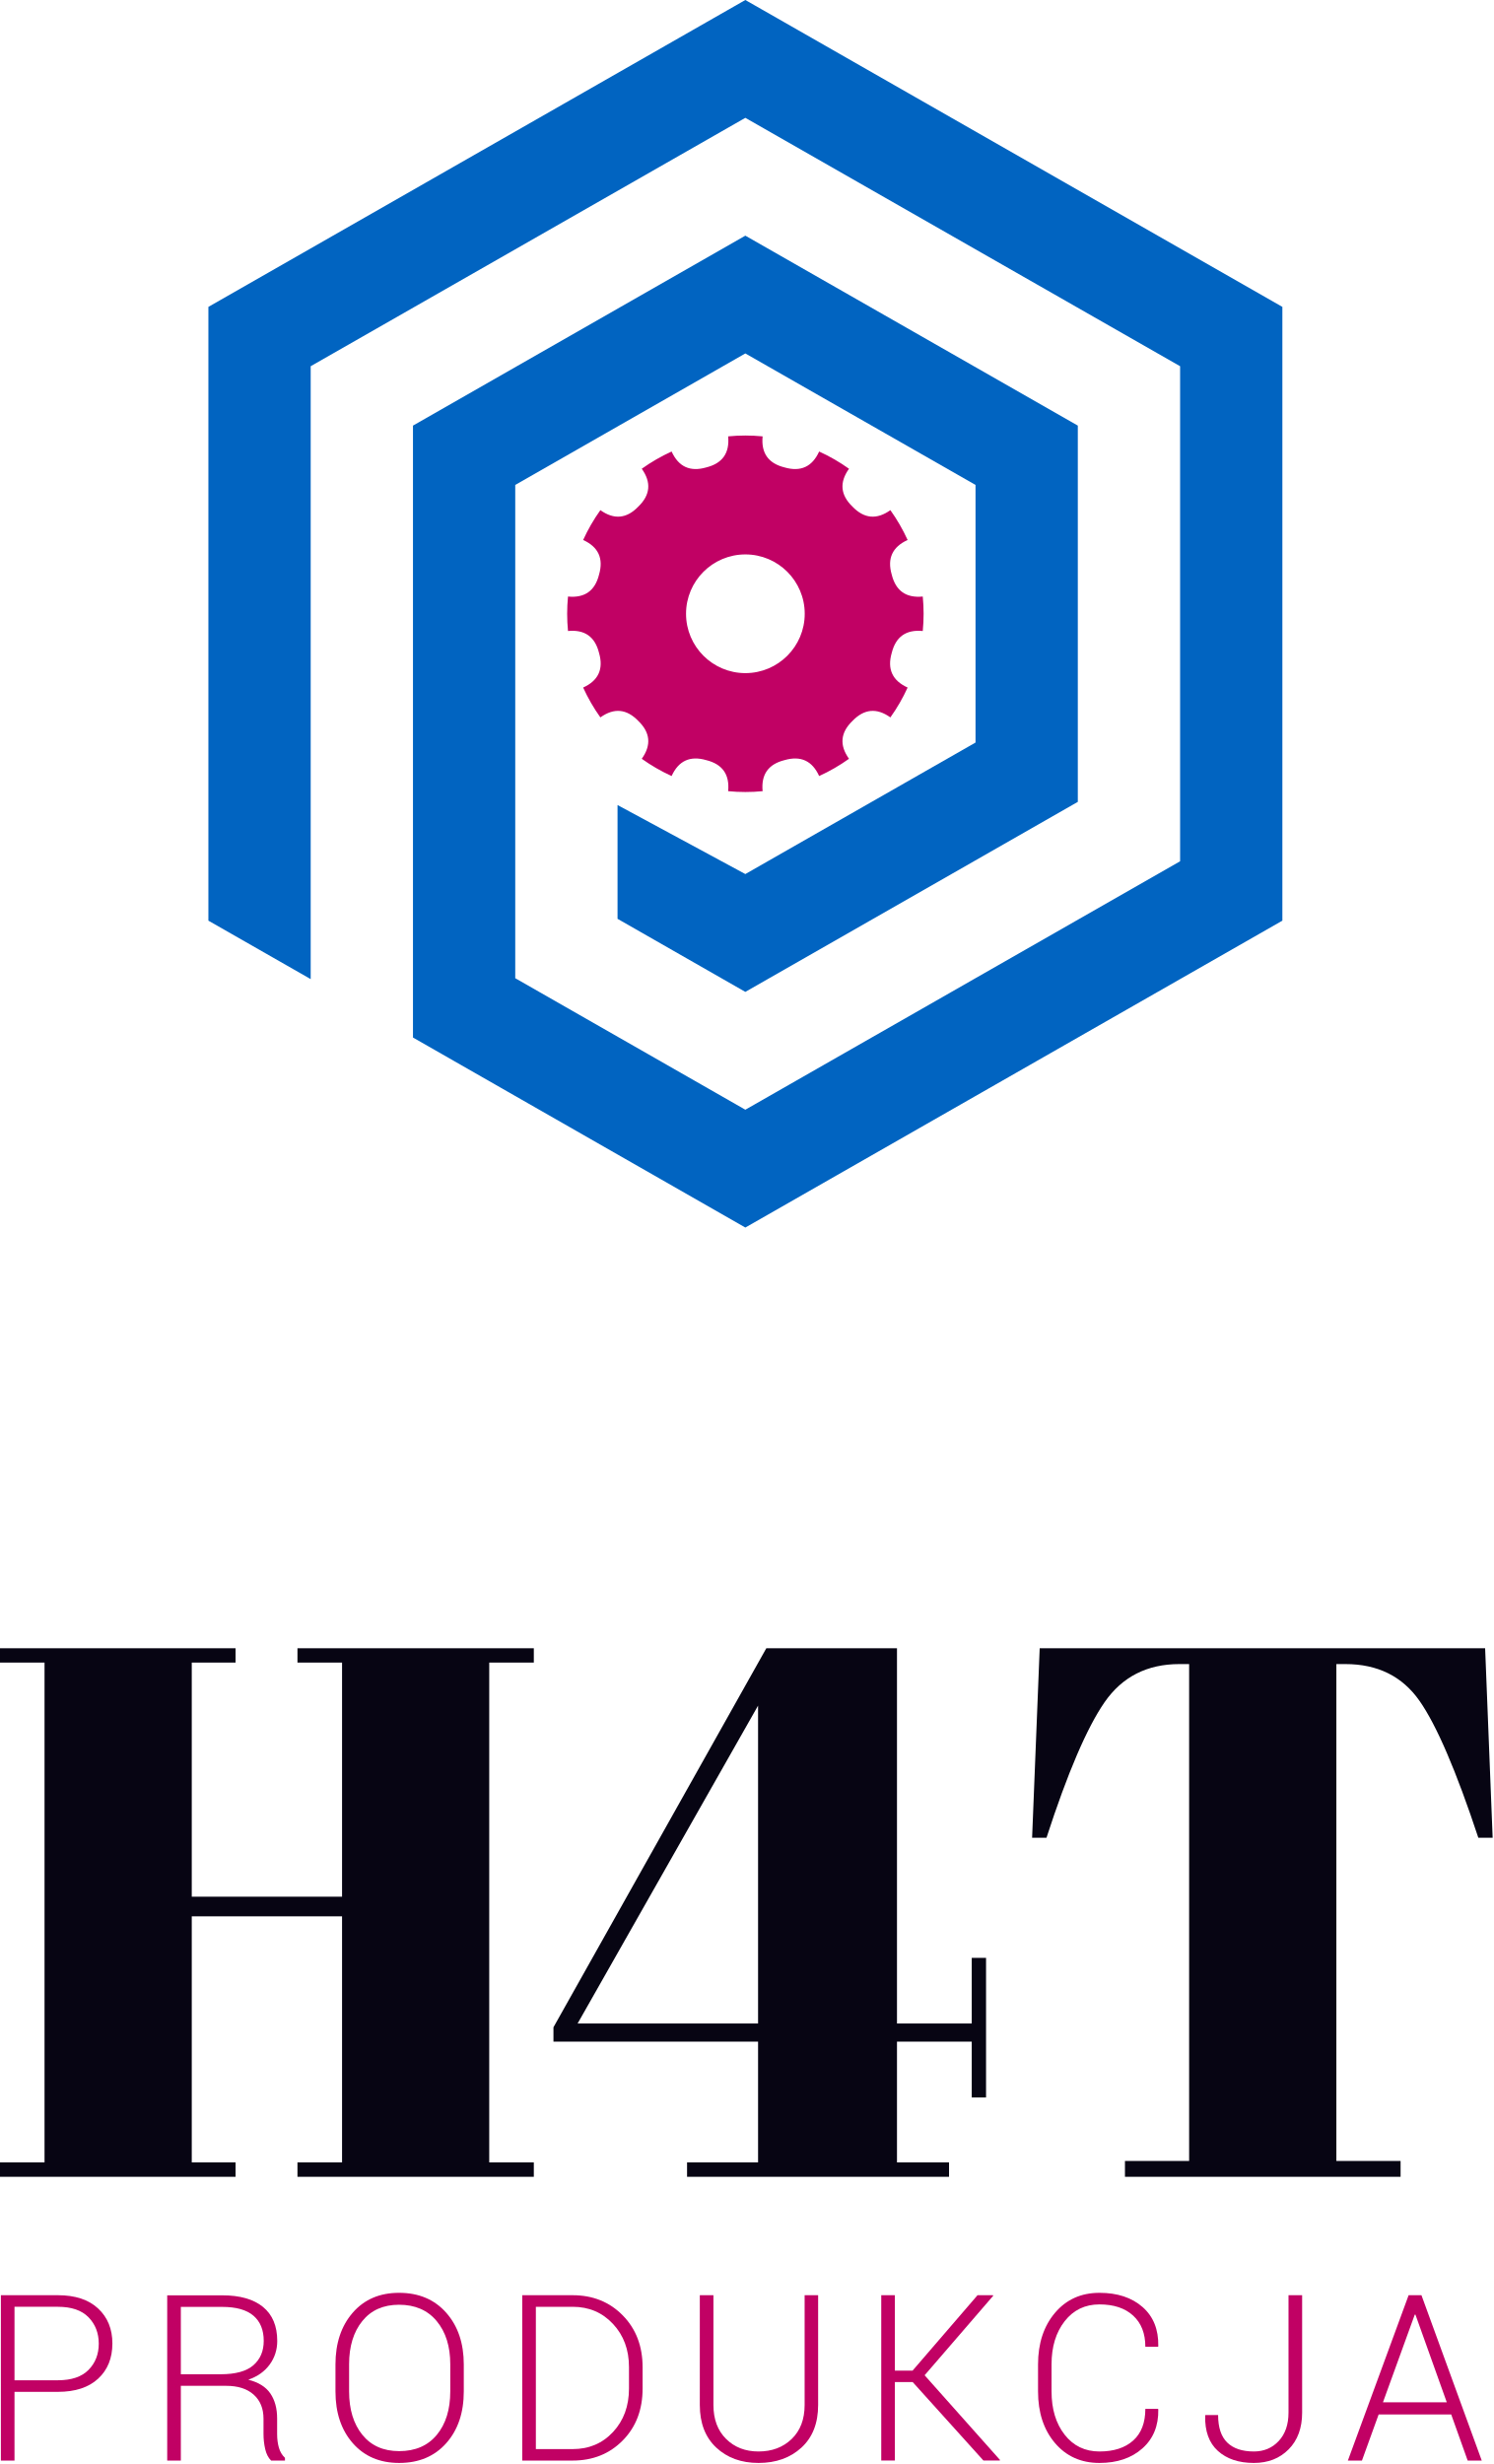
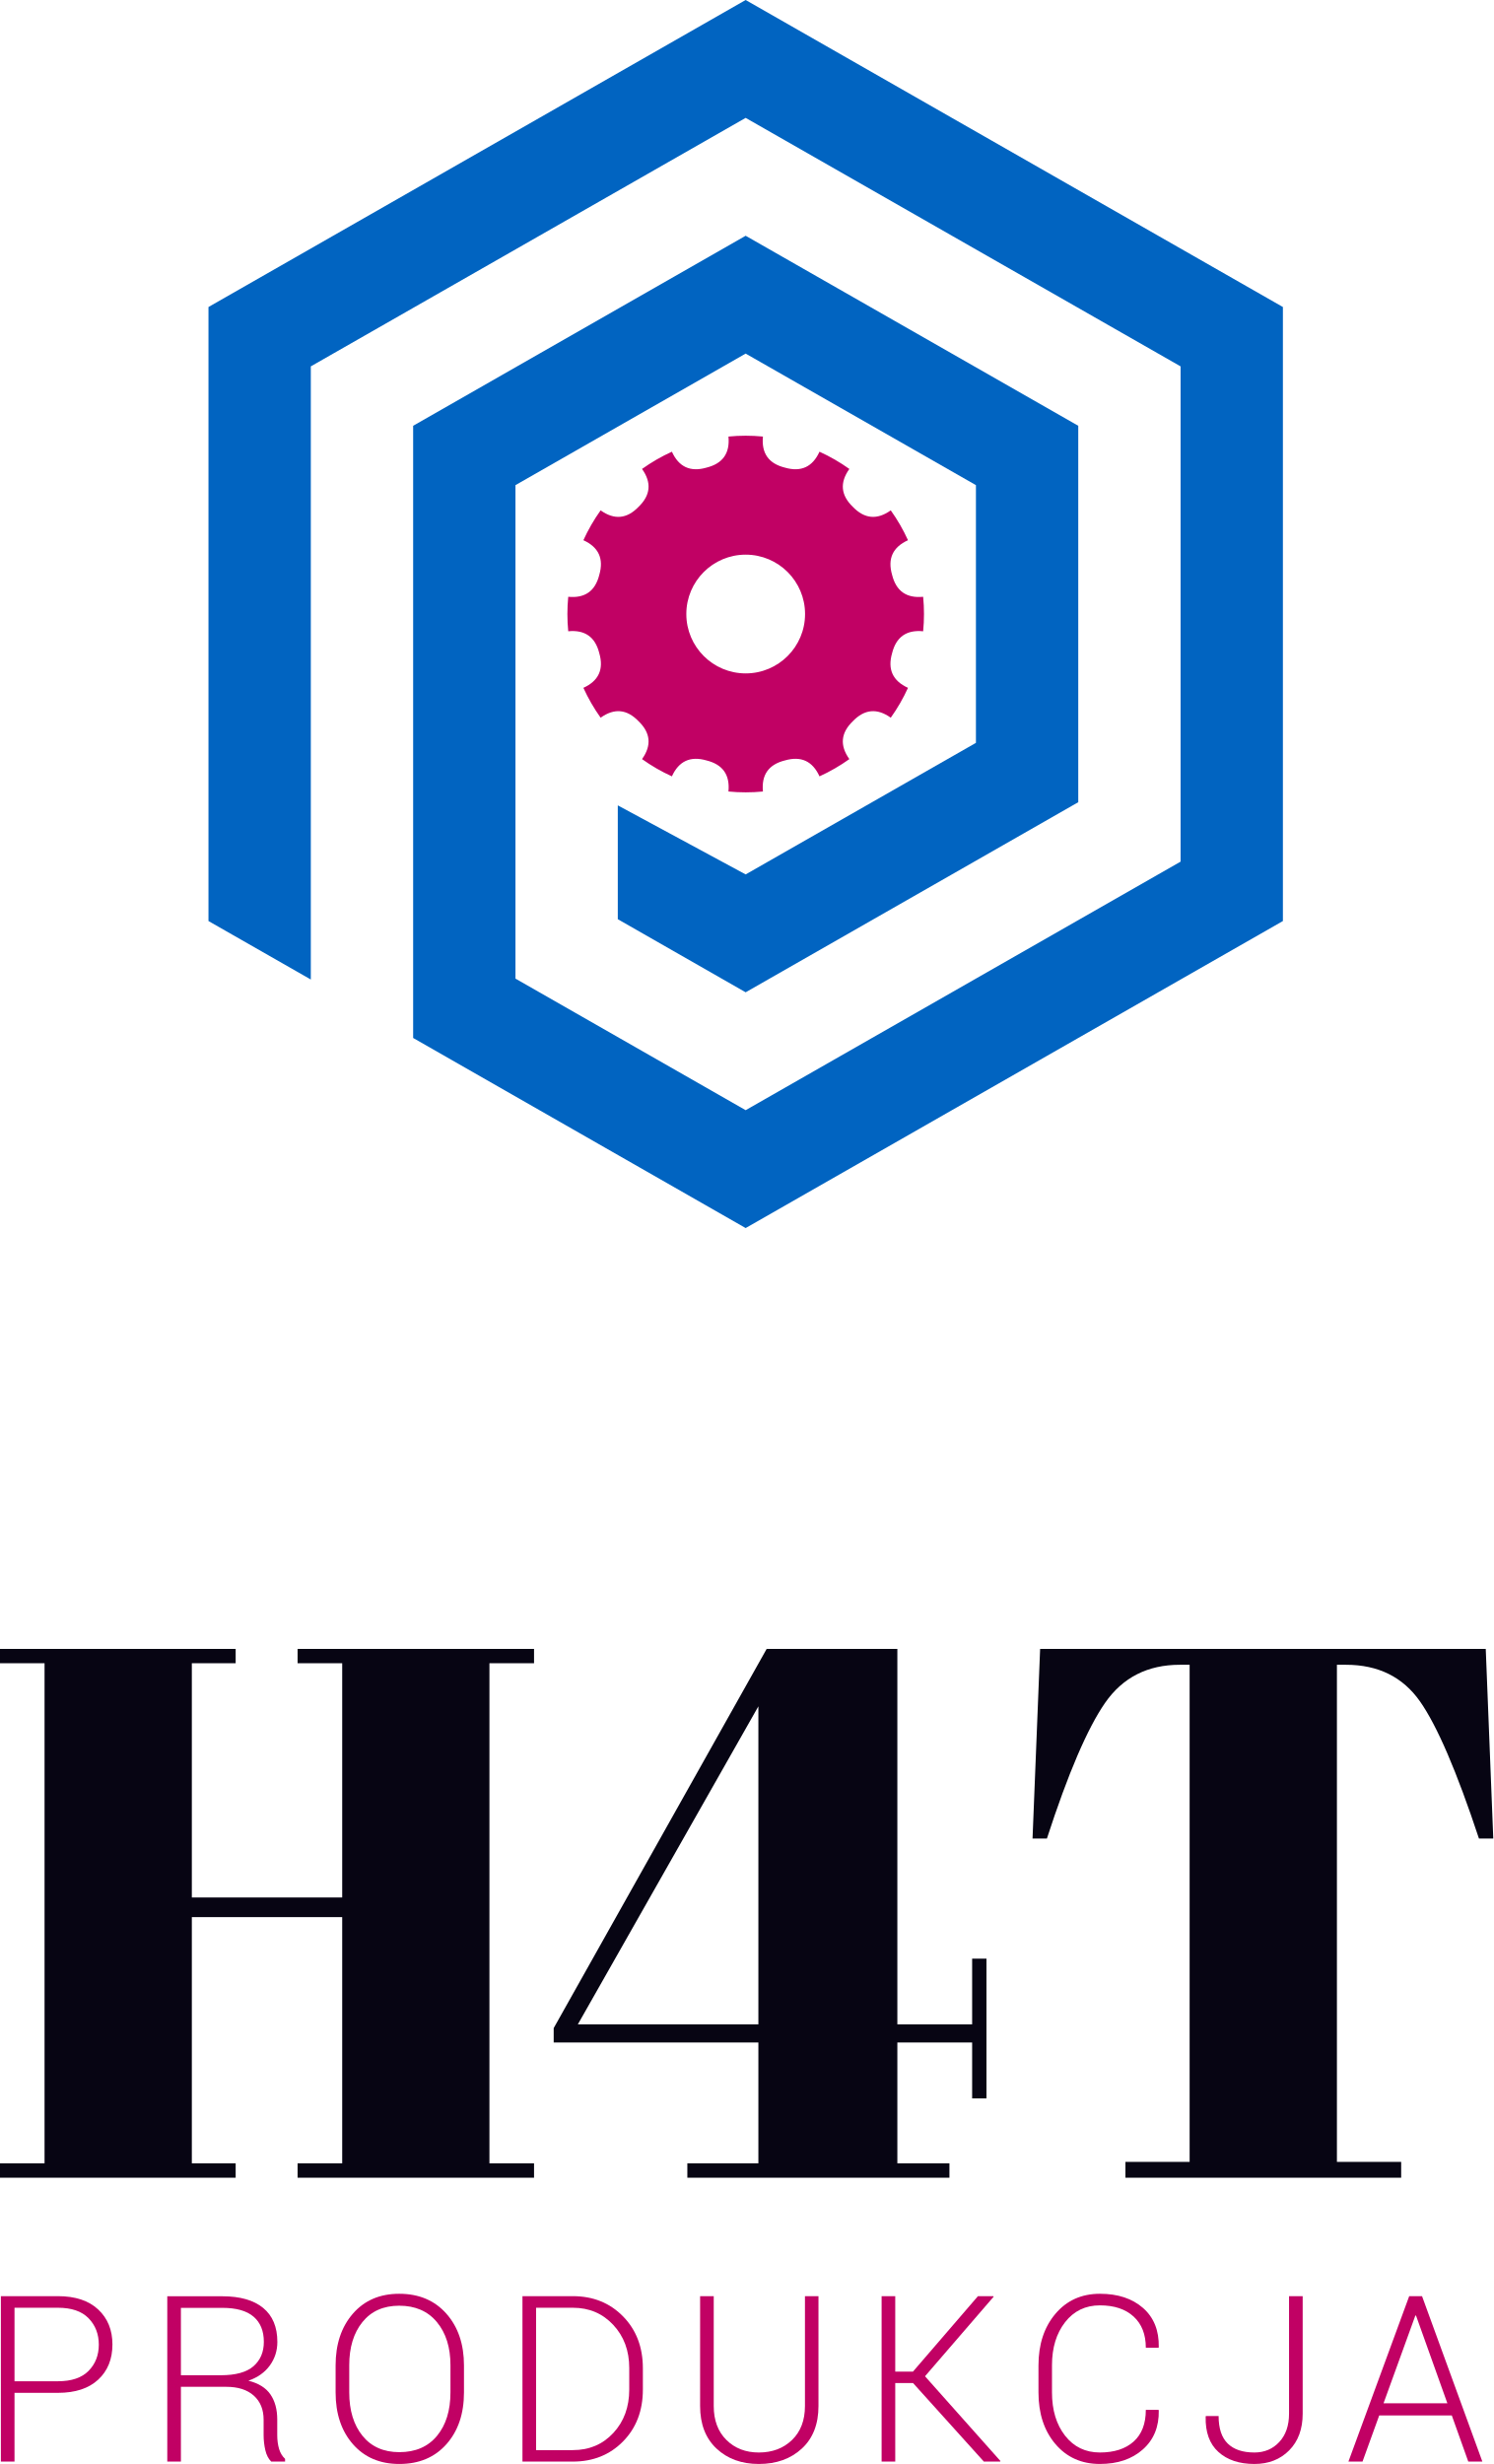
- <svg xmlns="http://www.w3.org/2000/svg" width="100%" height="100%" viewBox="0 0 886 1462" version="1.1" xml:space="preserve" style="fill-rule:evenodd;clip-rule:evenodd;stroke-linejoin:round;stroke-miterlimit:2;">
-   <path d="M0,977.972l0,8.494l26.425,0l0,296.595l-26.425,-0l0,8.53l139.785,0l0,-8.53l-25.989,-0l-0,-146.029l89.185,0l-0,146.029l-26.462,-0l0,8.53l140.257,0l0,-8.53l-26.461,-0l0,-296.595l26.461,0l0,-8.494l-140.257,0l0,8.494l26.462,0l-0,138.914l-89.185,0l-0,-138.914l25.989,0l0,-8.494l-139.785,0Zm407.705,313.619l155.466,0l0,-8.53l-30.89,-0l-0,-71.653l44.357,-0l0,33.14l8.495,0l-0,-82.869l-8.495,-0l0,38.948l-44.357,0l-0,-222.655l-77.534,0l-126.319,224.906l0,8.53l121.418,-0l0,71.653l-42.141,-0l-0,8.53Zm-64.938,-90.964l107.079,-188.607l0,188.607l-107.079,0Zm538.524,-222.655l-264.326,0l-4.501,112.452l8.532,0c12.52,-38.548 24.03,-65.337 34.481,-80.437c10.453,-15.063 25.226,-22.614 44.359,-22.614l5.807,0l0,294.817l-38.079,-0l0,9.401l163.561,0l0,-9.401l-38.11,-0l0,-294.817l5.368,0c19.133,0 33.758,7.26 43.924,21.743c10.162,14.483 21.814,41.598 34.953,81.308l8.495,0l-4.464,-112.452Z" style="fill:#070513;fill-rule:nonzero;" />
+ <svg xmlns="http://www.w3.org/2000/svg" width="100%" height="100%" viewBox="0 0 1427 2354" version="1.1" xml:space="preserve" style="fill-rule:evenodd;clip-rule:evenodd;stroke-linejoin:round;stroke-miterlimit:2;">
+   <path d="M0,1575.31l0,13.682l42.565,-0l0,477.753l-42.565,-0l0,13.741l225.166,-0l-0,-13.741l-41.865,-0l0,-235.222l143.66,-0l-0,235.222l-42.625,-0l-0,13.741l225.926,-0l-0,-13.741l-42.624,-0l-0,-477.753l42.624,-0l-0,-13.682l-225.926,-0l-0,13.682l42.625,-0l-0,223.762l-143.66,-0l0,-223.762l41.865,-0l-0,-13.682l-225.166,-0Zm656.728,505.176l250.425,-0l-0,-13.741l-49.759,-0l0,-115.418l71.451,-0l0,53.382l13.684,0l-0,-133.486l-13.684,0l0,62.738l-71.451,0l0,-358.651l-124.889,-0l-203.475,362.276l-0,13.741l195.58,-0l0,115.418l-67.882,-0l0,13.741Zm-104.602,-146.525l172.484,-303.807l0,303.807l-172.484,0Zm867.453,-358.651l-425.775,-0l-7.251,181.137l13.744,-0c20.166,-62.094 38.707,-105.245 55.542,-129.567c16.836,-24.265 40.634,-36.427 71.452,-36.427l9.355,0l-0,474.889l-61.338,-0l0,15.144l263.464,-0l0,-15.144l-61.388,-0l0,-474.889l8.648,0c30.818,0 54.375,11.694 70.752,35.024c16.367,23.329 35.137,67.005 56.301,130.97l13.684,-0l-7.19,-181.137Z" style="fill:#070513;fill-rule:nonzero;" />
  <g>
-     <path d="M8.608,1419.19l-0,40.767l-8.086,0l-0,-98.109l33.826,-0c10.287,-0 18.249,2.628 23.887,7.883c5.638,5.256 8.457,12.174 8.457,20.754c-0,8.715 -2.819,15.678 -8.457,20.889c-5.638,5.211 -13.6,7.816 -23.887,7.816l-25.74,0Zm-0,-6.873l25.74,0c8.086,0 14.15,-2.055 18.193,-6.165c4.043,-4.111 6.065,-9.288 6.065,-15.532c-0,-6.289 -2.022,-11.511 -6.065,-15.666c-4.043,-4.156 -10.107,-6.233 -18.193,-6.233l-25.74,-0l-0,43.596Z" style="fill:#c10164;fill-rule:nonzero;" />
-     <path d="M107.31,1415.62l0,44.338l-8.086,0l0,-98.042l32.681,0c10.511,0 18.575,2.302 24.19,6.907c5.615,4.604 8.423,11.331 8.423,20.181c0,5.211 -1.494,9.871 -4.481,13.982c-2.987,4.11 -7.221,7.109 -12.702,8.995c6.065,1.528 10.434,4.257 13.106,8.187c2.673,3.931 4.01,8.861 4.01,14.791l-0,9.231c-0,3.055 0.359,5.795 1.078,8.221c0.719,2.426 1.909,4.402 3.571,5.93l0,1.617l-8.221,0c-1.662,-1.617 -2.83,-3.886 -3.504,-6.806c-0.673,-2.92 -1.01,-5.952 -1.01,-9.096l-0,-8.962c-0,-6.02 -1.943,-10.77 -5.829,-14.252c-3.886,-3.481 -9.31,-5.222 -16.273,-5.222l-26.953,0Zm0,-6.873l23.651,0c8.85,0 15.319,-1.786 19.407,-5.357c4.088,-3.571 6.131,-8.389 6.131,-14.453c0,-6.469 -2.032,-11.444 -6.098,-14.926c-4.065,-3.481 -10.231,-5.222 -18.496,-5.222l-24.595,0l0,39.958Z" style="fill:#c10164;fill-rule:nonzero;" />
-     <path d="M275.215,1418.92c-0,12.668 -3.471,22.91 -10.411,30.726c-6.941,7.817 -16.251,11.725 -27.93,11.725c-11.5,0 -20.676,-3.908 -27.526,-11.725c-6.851,-7.816 -10.276,-18.058 -10.276,-30.726l-0,-15.97c-0,-12.623 3.414,-22.865 10.242,-30.726c6.828,-7.862 15.992,-11.792 27.492,-11.792c11.68,-0 21.001,3.93 27.964,11.792c6.963,7.861 10.445,18.103 10.445,30.726l-0,15.97Zm-8.019,-16.105c-0,-10.601 -2.684,-19.136 -8.052,-25.605c-5.368,-6.469 -12.814,-9.703 -22.338,-9.703c-9.343,-0 -16.621,3.234 -21.832,9.703c-5.211,6.469 -7.816,15.004 -7.816,25.605l-0,16.105c-0,10.691 2.617,19.271 7.85,25.74c5.233,6.469 12.522,9.703 21.866,9.703c9.568,0 17.014,-3.223 22.337,-9.669c5.323,-6.446 7.985,-15.038 7.985,-25.774l-0,-16.105Z" style="fill:#c10164;fill-rule:nonzero;" />
-     <path d="M309.903,1459.96l0,-98.109l29.918,-0c11.994,-0 21.911,3.998 29.75,11.994c7.839,7.996 11.758,18.261 11.758,30.794l-0,12.6c-0,12.534 -3.919,22.787 -11.758,30.761c-7.839,7.973 -17.756,11.96 -29.75,11.96l-29.918,0Zm8.086,-91.236l0,84.43l21.832,0c9.703,0 17.699,-3.391 23.988,-10.174c6.29,-6.784 9.434,-15.364 9.434,-25.741l0,-12.802c0,-10.243 -3.156,-18.755 -9.467,-25.539c-6.312,-6.783 -14.297,-10.174 -23.955,-10.174l-21.832,-0Z" style="fill:#c10164;fill-rule:nonzero;" />
-     <path d="M485.489,1361.85l0,65.159c0,10.781 -3.301,19.204 -9.905,25.268c-6.603,6.065 -15.094,9.097 -25.471,9.097c-10.242,0 -18.609,-3.043 -25.1,-9.13c-6.491,-6.087 -9.737,-14.499 -9.737,-25.235l0,-65.159l8.086,-0l0,65.159c0,8.445 2.505,15.15 7.514,20.114c5.008,4.963 11.421,7.445 19.237,7.445c7.996,0 14.555,-2.47 19.676,-7.412c5.121,-4.941 7.682,-11.657 7.682,-20.147l-0,-65.159l8.018,-0Z" style="fill:#c10164;fill-rule:nonzero;" />
-     <path d="M541.606,1413.39l-10.579,0l-0,46.562l-8.086,0l-0,-98.109l8.086,-0l-0,44.742l10.511,-0l38.543,-44.742l9.164,-0l0.135,0.337l-40.699,47.168l44.742,50.267l-0.135,0.337l-9.703,0l-41.979,-46.562Z" style="fill:#c10164;fill-rule:nonzero;" />
-     <path d="M687.207,1429.3l0.134,0.404c0.18,9.613 -2.965,17.295 -9.433,23.045c-6.469,5.75 -14.959,8.625 -25.471,8.625c-10.916,0 -19.721,-3.942 -26.414,-11.826c-6.693,-7.883 -10.04,-18.092 -10.04,-30.625l-0,-15.97c-0,-12.488 3.347,-22.697 10.04,-30.625c6.693,-7.929 15.498,-11.893 26.414,-11.893c10.646,-0 19.17,2.807 25.572,8.422c6.401,5.616 9.512,13.342 9.332,23.18l-0.134,0.404l-7.547,0c-0,-7.906 -2.415,-14.071 -7.244,-18.496c-4.829,-4.425 -11.489,-6.637 -19.979,-6.637c-8.58,-0 -15.464,3.324 -20.653,9.972c-5.188,6.649 -7.783,15.161 -7.783,25.538l0,16.105c0,10.512 2.595,19.08 7.783,25.706c5.189,6.626 12.073,9.939 20.653,9.939c8.49,0 15.15,-2.156 19.979,-6.468c4.829,-4.313 7.244,-10.579 7.244,-18.8l7.547,-0Z" style="fill:#c10164;fill-rule:nonzero;" />
-     <path d="M764.616,1361.85l8.086,-0l-0,69.673c-0,9.12 -2.662,16.374 -7.985,21.765c-5.323,5.391 -12.208,8.086 -20.653,8.086c-8.984,0 -16.104,-2.381 -21.36,-7.143c-5.256,-4.761 -7.772,-11.724 -7.547,-20.888l0.135,-0.404l7.547,-0c-0,7.367 1.808,12.813 5.424,16.34c3.616,3.526 8.883,5.289 15.801,5.289c5.975,0 10.894,-2.077 14.757,-6.233c3.863,-4.155 5.795,-9.759 5.795,-16.812l-0,-69.673Z" style="fill:#c10164;fill-rule:nonzero;" />
-     <path d="M861.162,1432.6l-43.058,-0l-9.905,27.357l-8.355,0l36.049,-98.109l7.615,-0l35.78,98.109l-8.355,0l-9.771,-27.357Zm-40.497,-7.21l37.869,-0l-18.598,-52.02l-0.404,0l-18.867,52.02Z" style="fill:#c10164;fill-rule:nonzero;" />
+     <path d="M13.865,2286.02l0,65.667l-13.025,-0l0,-158.034l54.487,-0c16.571,-0 29.397,4.233 38.478,12.699c9.081,8.466 13.622,19.61 13.622,33.43c-0,14.038 -4.541,25.254 -13.622,33.648c-9.081,8.393 -21.907,12.59 -38.478,12.59l-41.462,0Zm0,-11.071l41.462,0c13.025,0 22.794,-3.31 29.306,-9.931c6.513,-6.621 9.769,-14.961 9.769,-25.019c-0,-10.13 -3.256,-18.542 -9.769,-25.235c-6.512,-6.693 -16.281,-10.04 -29.306,-10.04l-41.462,-0l0,70.225Z" style="fill:#c10164;fill-rule:nonzero;" />
+     <path d="M172.854,2280.27l0,71.419l-13.024,-0l-0,-157.926l52.641,0c16.933,0 29.921,3.709 38.966,11.126c9.045,7.417 13.568,18.252 13.568,32.507c-0,8.394 -2.406,15.901 -7.218,22.522c-4.812,6.621 -11.632,11.451 -20.46,14.49c9.769,2.461 16.806,6.857 21.111,13.188c4.305,6.332 6.458,14.273 6.458,23.825l0,14.87c0,4.92 0.579,9.334 1.737,13.241c1.158,3.908 3.075,7.092 5.752,9.552l0,2.605l-13.241,-0c-2.678,-2.605 -4.559,-6.259 -5.644,-10.963c-1.086,-4.703 -1.629,-9.587 -1.629,-14.653l0,-14.435c0,-9.697 -3.129,-17.349 -9.388,-22.957c-6.259,-5.607 -14.997,-8.411 -26.213,-8.411l-43.416,-0Zm0,-11.071l38.098,-0c14.255,-0 24.675,-2.877 31.259,-8.629c6.585,-5.753 9.877,-13.514 9.877,-23.282c0,-10.42 -3.274,-18.434 -9.822,-24.042c-6.549,-5.608 -16.48,-8.412 -29.795,-8.412l-39.617,0l0,64.365Z" style="fill:#c10164;fill-rule:nonzero;" />
+     <path d="M443.314,2285.59c0,20.406 -5.59,36.904 -16.769,49.494c-11.18,12.591 -26.177,18.886 -44.99,18.886c-18.524,0 -33.304,-6.295 -44.339,-18.886c-11.035,-12.59 -16.552,-29.088 -16.552,-49.494l-0,-25.724c-0,-20.333 5.499,-36.831 16.498,-49.494c10.999,-12.663 25.76,-18.995 44.284,-18.995c18.814,0 33.829,6.332 45.044,18.995c11.216,12.663 16.824,29.161 16.824,49.494l0,25.724Zm-12.916,-25.941c-0,-17.077 -4.324,-30.825 -12.971,-41.245c-8.647,-10.42 -20.64,-15.63 -35.981,-15.63c-15.051,0 -26.773,5.21 -35.167,15.63c-8.393,10.42 -12.59,24.168 -12.59,41.245l-0,25.941c-0,17.222 4.215,31.042 12.645,41.462c8.43,10.42 20.17,15.63 35.221,15.63c15.412,0 27.406,-5.192 35.981,-15.575c8.574,-10.384 12.862,-24.223 12.862,-41.517l-0,-25.941Z" style="fill:#c10164;fill-rule:nonzero;" />
+     <path d="M499.19,2351.69l0,-158.034l48.192,-0c19.32,-0 35.294,6.44 47.92,19.32c12.627,12.88 18.941,29.414 18.941,49.603l-0,20.297c-0,20.188 -6.314,36.704 -18.941,49.548c-12.626,12.844 -28.6,19.266 -47.92,19.266l-48.192,-0Zm13.025,-146.963l0,136l35.167,0c15.63,0 28.51,-5.463 38.64,-16.389c10.131,-10.927 15.196,-24.747 15.196,-41.462l-0,-20.623c-0,-16.498 -5.084,-30.21 -15.25,-41.137c-10.167,-10.926 -23.029,-16.389 -38.586,-16.389l-35.167,-0Z" style="fill:#c10164;fill-rule:nonzero;" />
+     <path d="M782.023,2193.66l0,104.958c0,17.366 -5.318,30.934 -15.955,40.702c-10.637,9.769 -24.313,14.653 -41.028,14.653c-16.498,0 -29.975,-4.902 -40.431,-14.707c-10.456,-9.805 -15.684,-23.354 -15.684,-40.648l-0,-104.958l13.025,-0l-0,104.958c-0,13.604 4.034,24.403 12.102,32.399c8.068,7.996 18.397,11.994 30.988,11.994c12.88,-0 23.445,-3.98 31.694,-11.94c8.249,-7.959 12.373,-18.777 12.373,-32.453l0,-104.958l12.916,-0Z" style="fill:#c10164;fill-rule:nonzero;" />
+     <path d="M872.415,2276.69l-17.04,-0l-0,75.001l-13.025,-0l-0,-158.034l13.025,-0l-0,72.07l16.932,0l62.085,-72.07l14.761,-0l0.217,0.543l-65.558,75.977l72.071,80.971l-0.217,0.543l-15.63,-0l-67.621,-75.001Z" style="fill:#c10164;fill-rule:nonzero;" />
+     <path d="M1106.95,2302.3l0.217,0.651c0.29,15.485 -4.775,27.859 -15.195,37.121c-10.42,9.262 -24.096,13.893 -41.028,13.893c-17.584,0 -31.766,-6.349 -42.548,-19.049c-10.781,-12.699 -16.172,-29.143 -16.172,-49.331l-0,-25.724c-0,-20.116 5.391,-36.56 16.172,-49.331c10.782,-12.772 24.964,-19.158 42.548,-19.158c17.149,0 30.879,4.523 41.191,13.568c10.311,9.045 15.322,21.491 15.032,37.338l-0.217,0.651l-12.156,-0c-0,-12.735 -3.889,-22.667 -11.668,-29.794c-7.779,-7.128 -18.506,-10.691 -32.182,-10.691c-13.821,-0 -24.91,5.354 -33.268,16.063c-8.357,10.71 -12.536,24.422 -12.536,41.137l-0,25.941c-0,16.932 4.179,30.735 12.536,41.408c8.358,10.673 19.447,16.01 33.268,16.01c13.676,-0 24.403,-3.474 32.182,-10.42c7.779,-6.947 11.668,-17.041 11.668,-30.283l12.156,0Z" style="fill:#c10164;fill-rule:nonzero;" />
+     <path d="M1231.64,2193.66l13.025,-0l-0,112.23c-0,14.689 -4.288,26.375 -12.862,35.058c-8.575,8.684 -19.664,13.025 -33.268,13.025c-14.472,0 -25.941,-3.835 -34.407,-11.505c-8.466,-7.67 -12.518,-18.886 -12.156,-33.647l0.217,-0.652l12.156,0c0,11.867 2.913,20.641 8.738,26.321c5.825,5.681 14.309,8.521 25.452,8.521c9.624,-0 17.548,-3.347 23.771,-10.04c6.222,-6.694 9.334,-15.72 9.334,-27.081l-0,-112.23Z" style="fill:#c10164;fill-rule:nonzero;" />
+     <path d="M1387.15,2307.62l-69.357,-0l-15.955,44.067l-13.459,-0l58.068,-158.034l12.265,-0l57.635,158.034l-13.459,-0l-15.738,-44.067Zm-65.233,-11.614l61,-0l-29.957,-83.793l-0.651,0l-30.392,83.793Z" style="fill:#c10164;fill-rule:nonzero;" />
  </g>
  <g>
-     <path d="M452.547,258.915c-6.803,-0.661 -13.654,-0.661 -20.457,-0c0.962,9.898 -3.385,16.042 -13.039,18.431c-9.555,2.758 -16.39,-0.389 -20.507,-9.443c-6.222,2.829 -12.155,6.255 -17.716,10.229c5.783,8.091 5.091,15.585 -2.075,22.481c-6.896,7.166 -14.39,7.858 -22.481,2.075c-3.974,5.561 -7.4,11.495 -10.229,17.717c9.053,4.116 12.201,10.952 9.443,20.507c-2.389,9.654 -8.533,14 -18.431,13.038c-0.661,6.803 -0.661,13.654 -0,20.457c9.898,-0.962 16.042,3.384 18.431,13.038c2.758,9.555 -0.39,16.391 -9.443,20.507c2.829,6.222 6.255,12.155 10.229,17.716c8.091,-5.782 15.585,-5.09 22.481,2.076c7.166,6.896 7.858,14.389 2.075,22.481c5.561,3.974 11.494,7.399 17.716,10.228c4.117,-9.053 10.952,-12.201 20.507,-9.443c9.654,2.389 14.001,8.533 13.039,18.432c6.803,0.661 13.654,0.661 20.457,-0c-0.962,-9.899 3.384,-16.043 13.038,-18.432c9.555,-2.758 16.39,0.39 20.507,9.443c6.222,-2.829 12.155,-6.254 17.716,-10.228c-5.782,-8.092 -5.09,-15.585 2.076,-22.481c6.896,-7.166 14.389,-7.858 22.481,-2.076c3.974,-5.561 7.399,-11.494 10.228,-17.716c-9.053,-4.116 -12.201,-10.952 -9.443,-20.507c2.389,-9.654 8.533,-14 18.432,-13.038c0.661,-6.803 0.661,-13.654 -0,-20.457c-9.899,0.962 -16.043,-3.384 -18.432,-13.038c-2.758,-9.555 0.39,-16.391 9.443,-20.507c-2.829,-6.222 -6.254,-12.156 -10.228,-17.717c-8.092,5.783 -15.585,5.091 -22.481,-2.075c-7.166,-6.896 -7.858,-14.39 -2.076,-22.481c-5.561,-3.974 -11.494,-7.4 -17.716,-10.229c-4.117,9.054 -10.952,12.201 -20.507,9.443c-9.654,-2.389 -14,-8.533 -13.038,-18.431Zm-10.229,70.051c19.434,-0 35.213,15.778 35.213,35.212c-0,19.435 -15.779,35.213 -35.213,35.213c-19.434,-0 -35.213,-15.778 -35.213,-35.213c0,-19.434 15.779,-35.212 35.213,-35.212Z" style="fill:#c10164;" />
-     <path d="M442.292,518.614l-75.839,-40.956l-0,67.517l75.839,43.355l197.294,-112.742l0,-223.256l-197.294,-112.708l-197.229,112.708l-0,363.083l197.229,112.742l318.681,-182.089l-0,-364.182l-318.681,-182.086l-318.628,182.086l-0,364.182l60.7,34.678l-0,-363.649l257.928,-147.38l257.994,147.38l-0,293.735l-257.994,147.411l-136.539,-78.034l0,-292.675l136.539,-78.019l136.595,78.019l0,152.852l-136.595,78.028Z" style="fill:#0164c1;fill-rule:nonzero;" />
+     <path d="M728.959,417.059c-10.958,-1.065 -21.993,-1.065 -32.951,-0c1.549,15.944 -5.452,25.84 -21.002,29.688c-15.391,4.443 -26.402,-0.627 -33.033,-15.21c-10.022,4.557 -19.579,10.075 -28.537,16.476c9.314,13.034 8.2,25.104 -3.344,36.212c-11.107,11.543 -23.178,12.658 -36.212,3.344c-6.401,8.957 -11.919,18.515 -16.476,28.537c14.583,6.63 19.653,17.641 15.211,33.033c-3.848,15.55 -13.745,22.551 -29.689,21.001c-1.065,10.958 -1.065,21.994 -0,32.952c15.944,-1.549 25.841,5.451 29.689,21.002c4.442,15.391 -0.628,26.402 -15.211,33.033c4.557,10.022 10.075,19.579 16.476,28.537c13.034,-9.314 25.105,-8.2 36.212,3.343c11.544,11.108 12.658,23.179 3.344,36.213c8.958,6.401 18.515,11.919 28.537,16.476c6.631,-14.583 17.642,-19.654 33.033,-15.211c15.55,3.848 22.551,13.744 21.002,29.689c10.958,1.065 21.993,1.065 32.951,-0c-1.549,-15.945 5.452,-25.841 21.002,-29.689c15.391,-4.443 26.402,0.628 33.033,15.211c10.022,-4.557 19.579,-10.075 28.537,-16.476c-9.314,-13.034 -8.2,-25.105 3.344,-36.213c11.107,-11.543 23.178,-12.657 36.212,-3.343c6.401,-8.958 11.919,-18.515 16.476,-28.537c-14.583,-6.631 -19.653,-17.642 -15.211,-33.033c3.848,-15.551 13.745,-22.551 29.689,-21.002c1.065,-10.958 1.065,-21.994 0,-32.952c-15.944,1.55 -25.841,-5.451 -29.689,-21.001c-4.442,-15.392 0.628,-26.403 15.211,-33.033c-4.557,-10.022 -10.075,-19.58 -16.476,-28.537c-13.034,9.314 -25.105,8.199 -36.212,-3.344c-11.544,-11.108 -12.658,-23.178 -3.344,-36.212c-8.958,-6.401 -18.515,-11.919 -28.537,-16.476c-6.631,14.583 -17.642,19.653 -33.033,15.21c-15.55,-3.848 -22.551,-13.744 -21.002,-29.688Zm-16.476,112.837c31.305,-0 56.721,25.415 56.721,56.72c-0,31.305 -25.416,56.721 -56.721,56.721c-31.304,-0 -56.72,-25.416 -56.72,-56.721c0,-31.305 25.416,-56.72 56.72,-56.72Z" style="fill:#c10164;" />
+     <path d="M712.442,835.38l-122.162,-65.972l-0,108.757l122.162,69.837l317.8,-181.605l-0,-359.62l-317.8,-181.549l-317.697,181.549l0,584.853l317.697,181.603l513.328,-293.308l0,-586.621l-513.328,-293.304l-513.245,293.304l-0,586.621l97.775,55.859l-0,-585.764l415.47,-237.399l415.574,237.399l0,473.148l-415.574,237.449l-219.937,-125.697l0,-471.44l219.937,-125.672l220.026,125.672l0,246.214l-220.026,125.686Z" style="fill:#0164c1;fill-rule:nonzero;" />
  </g>
</svg>
